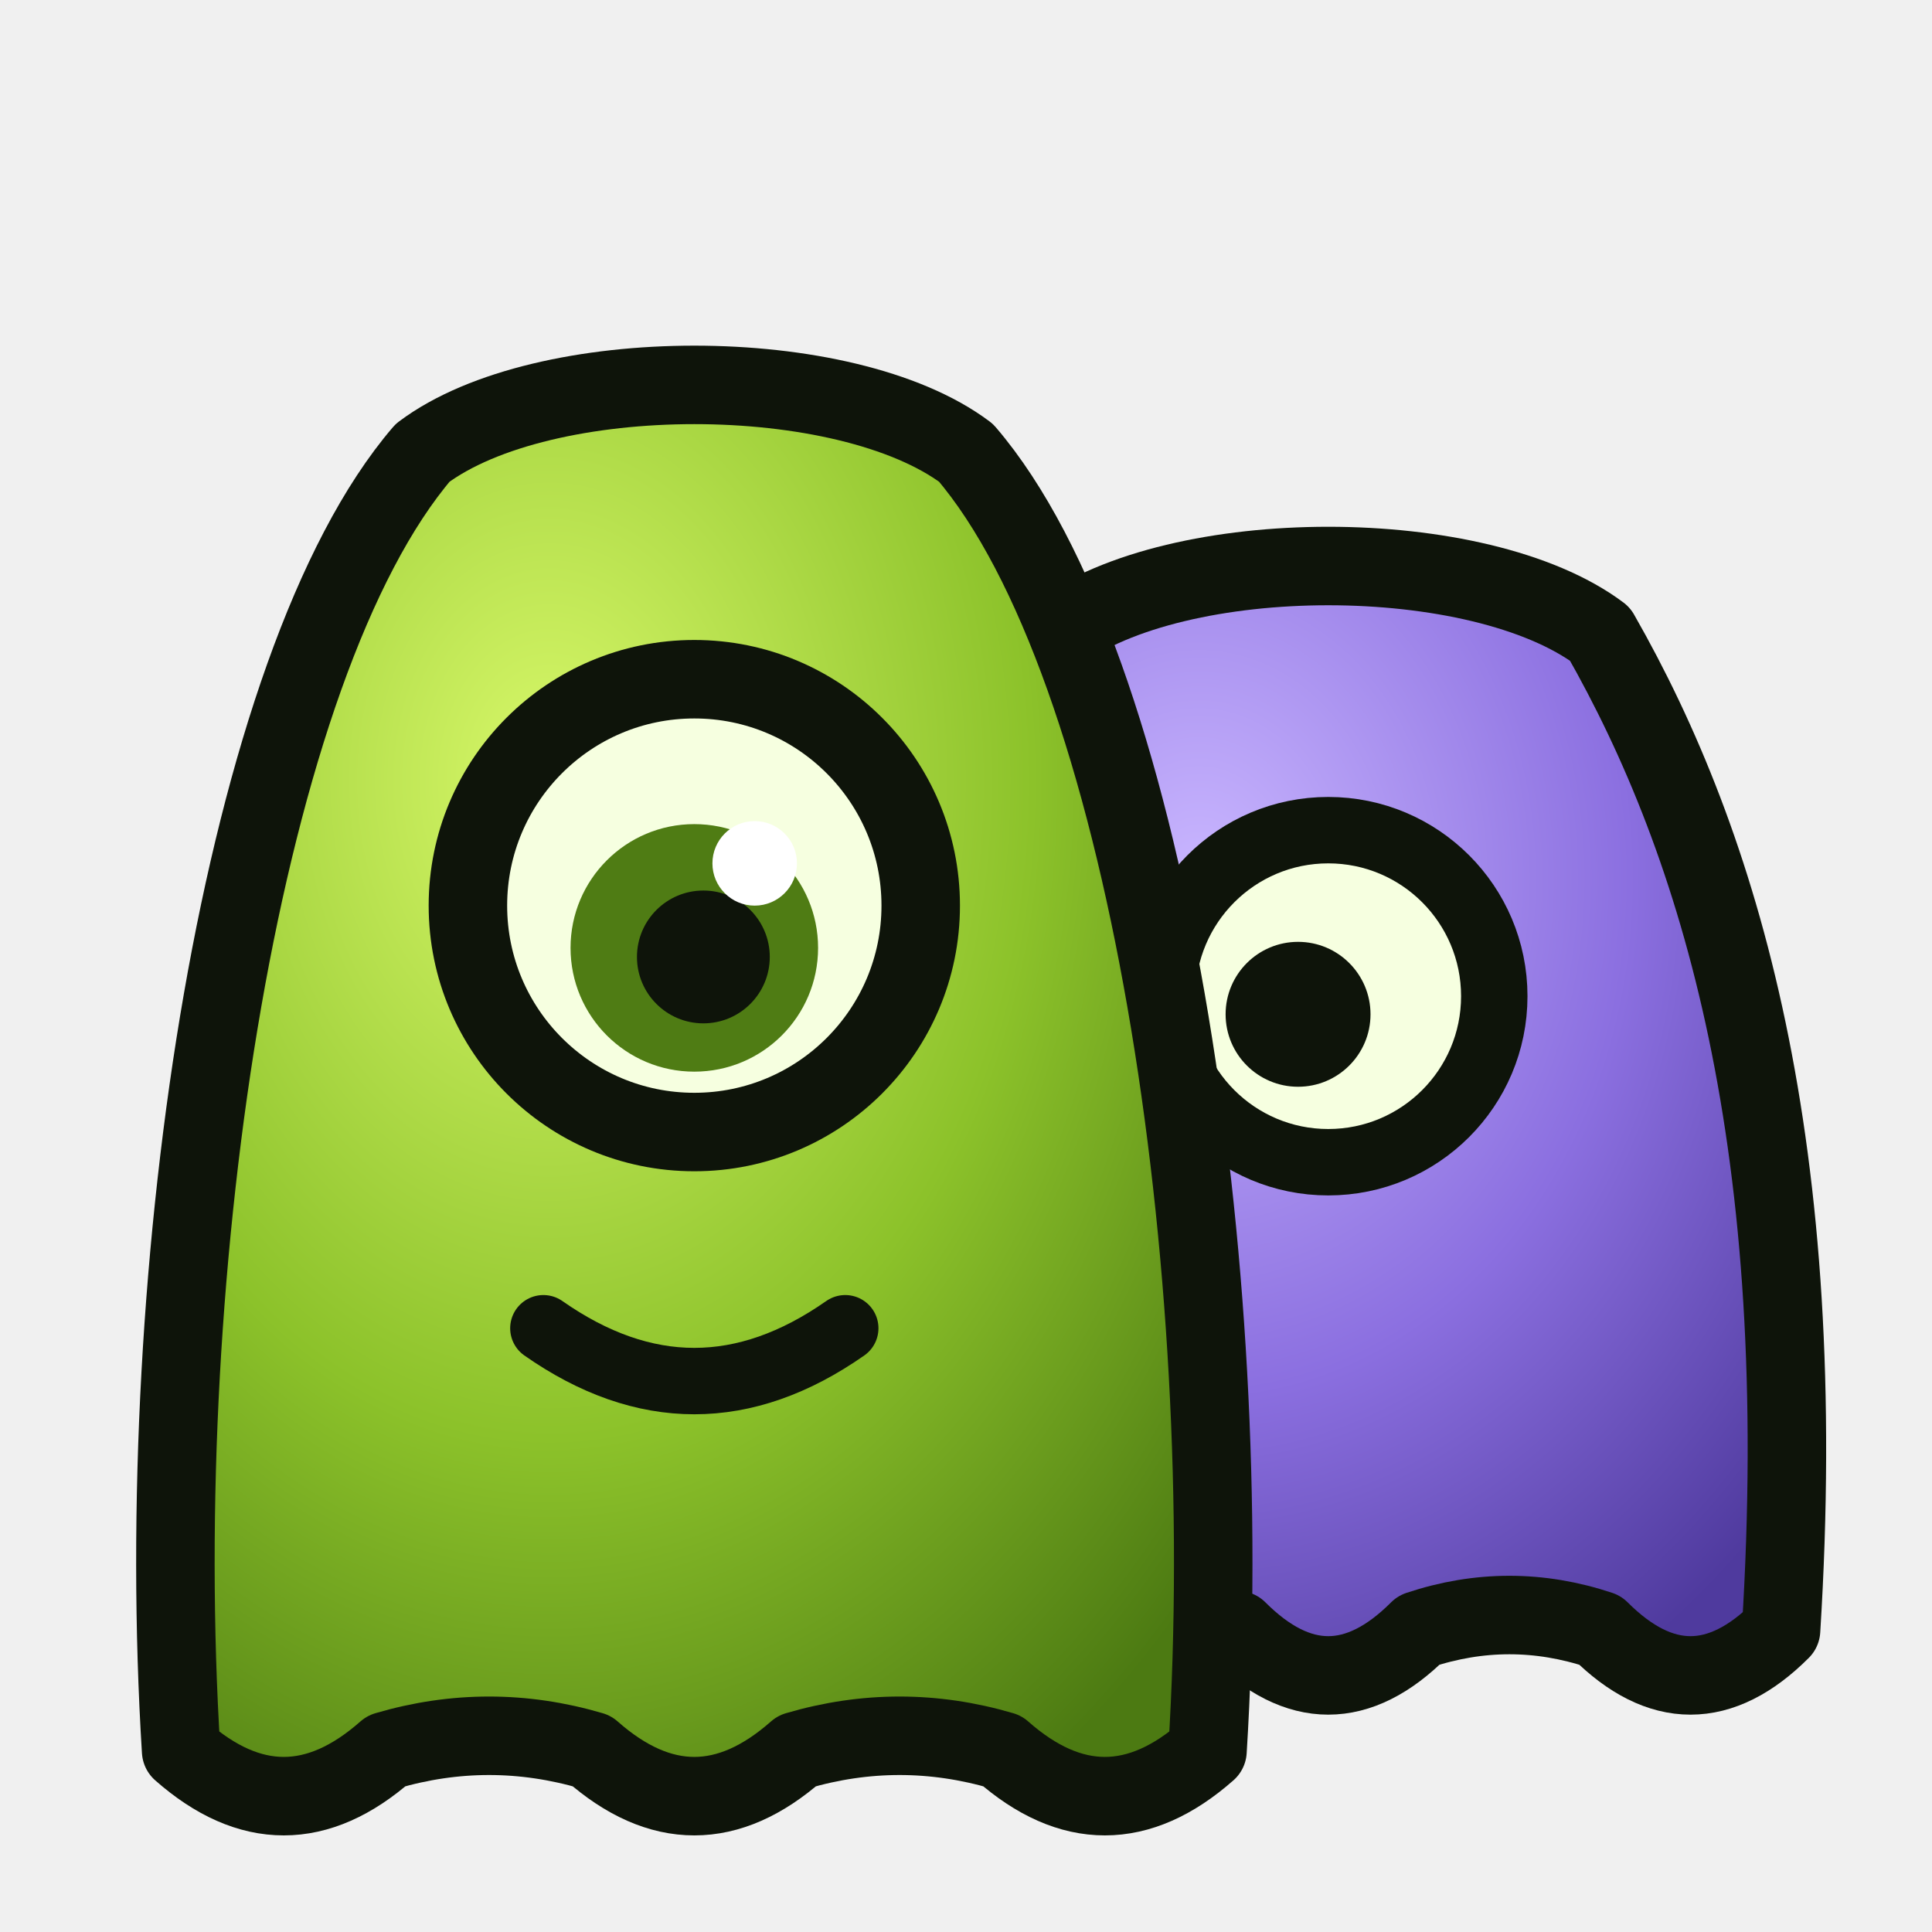
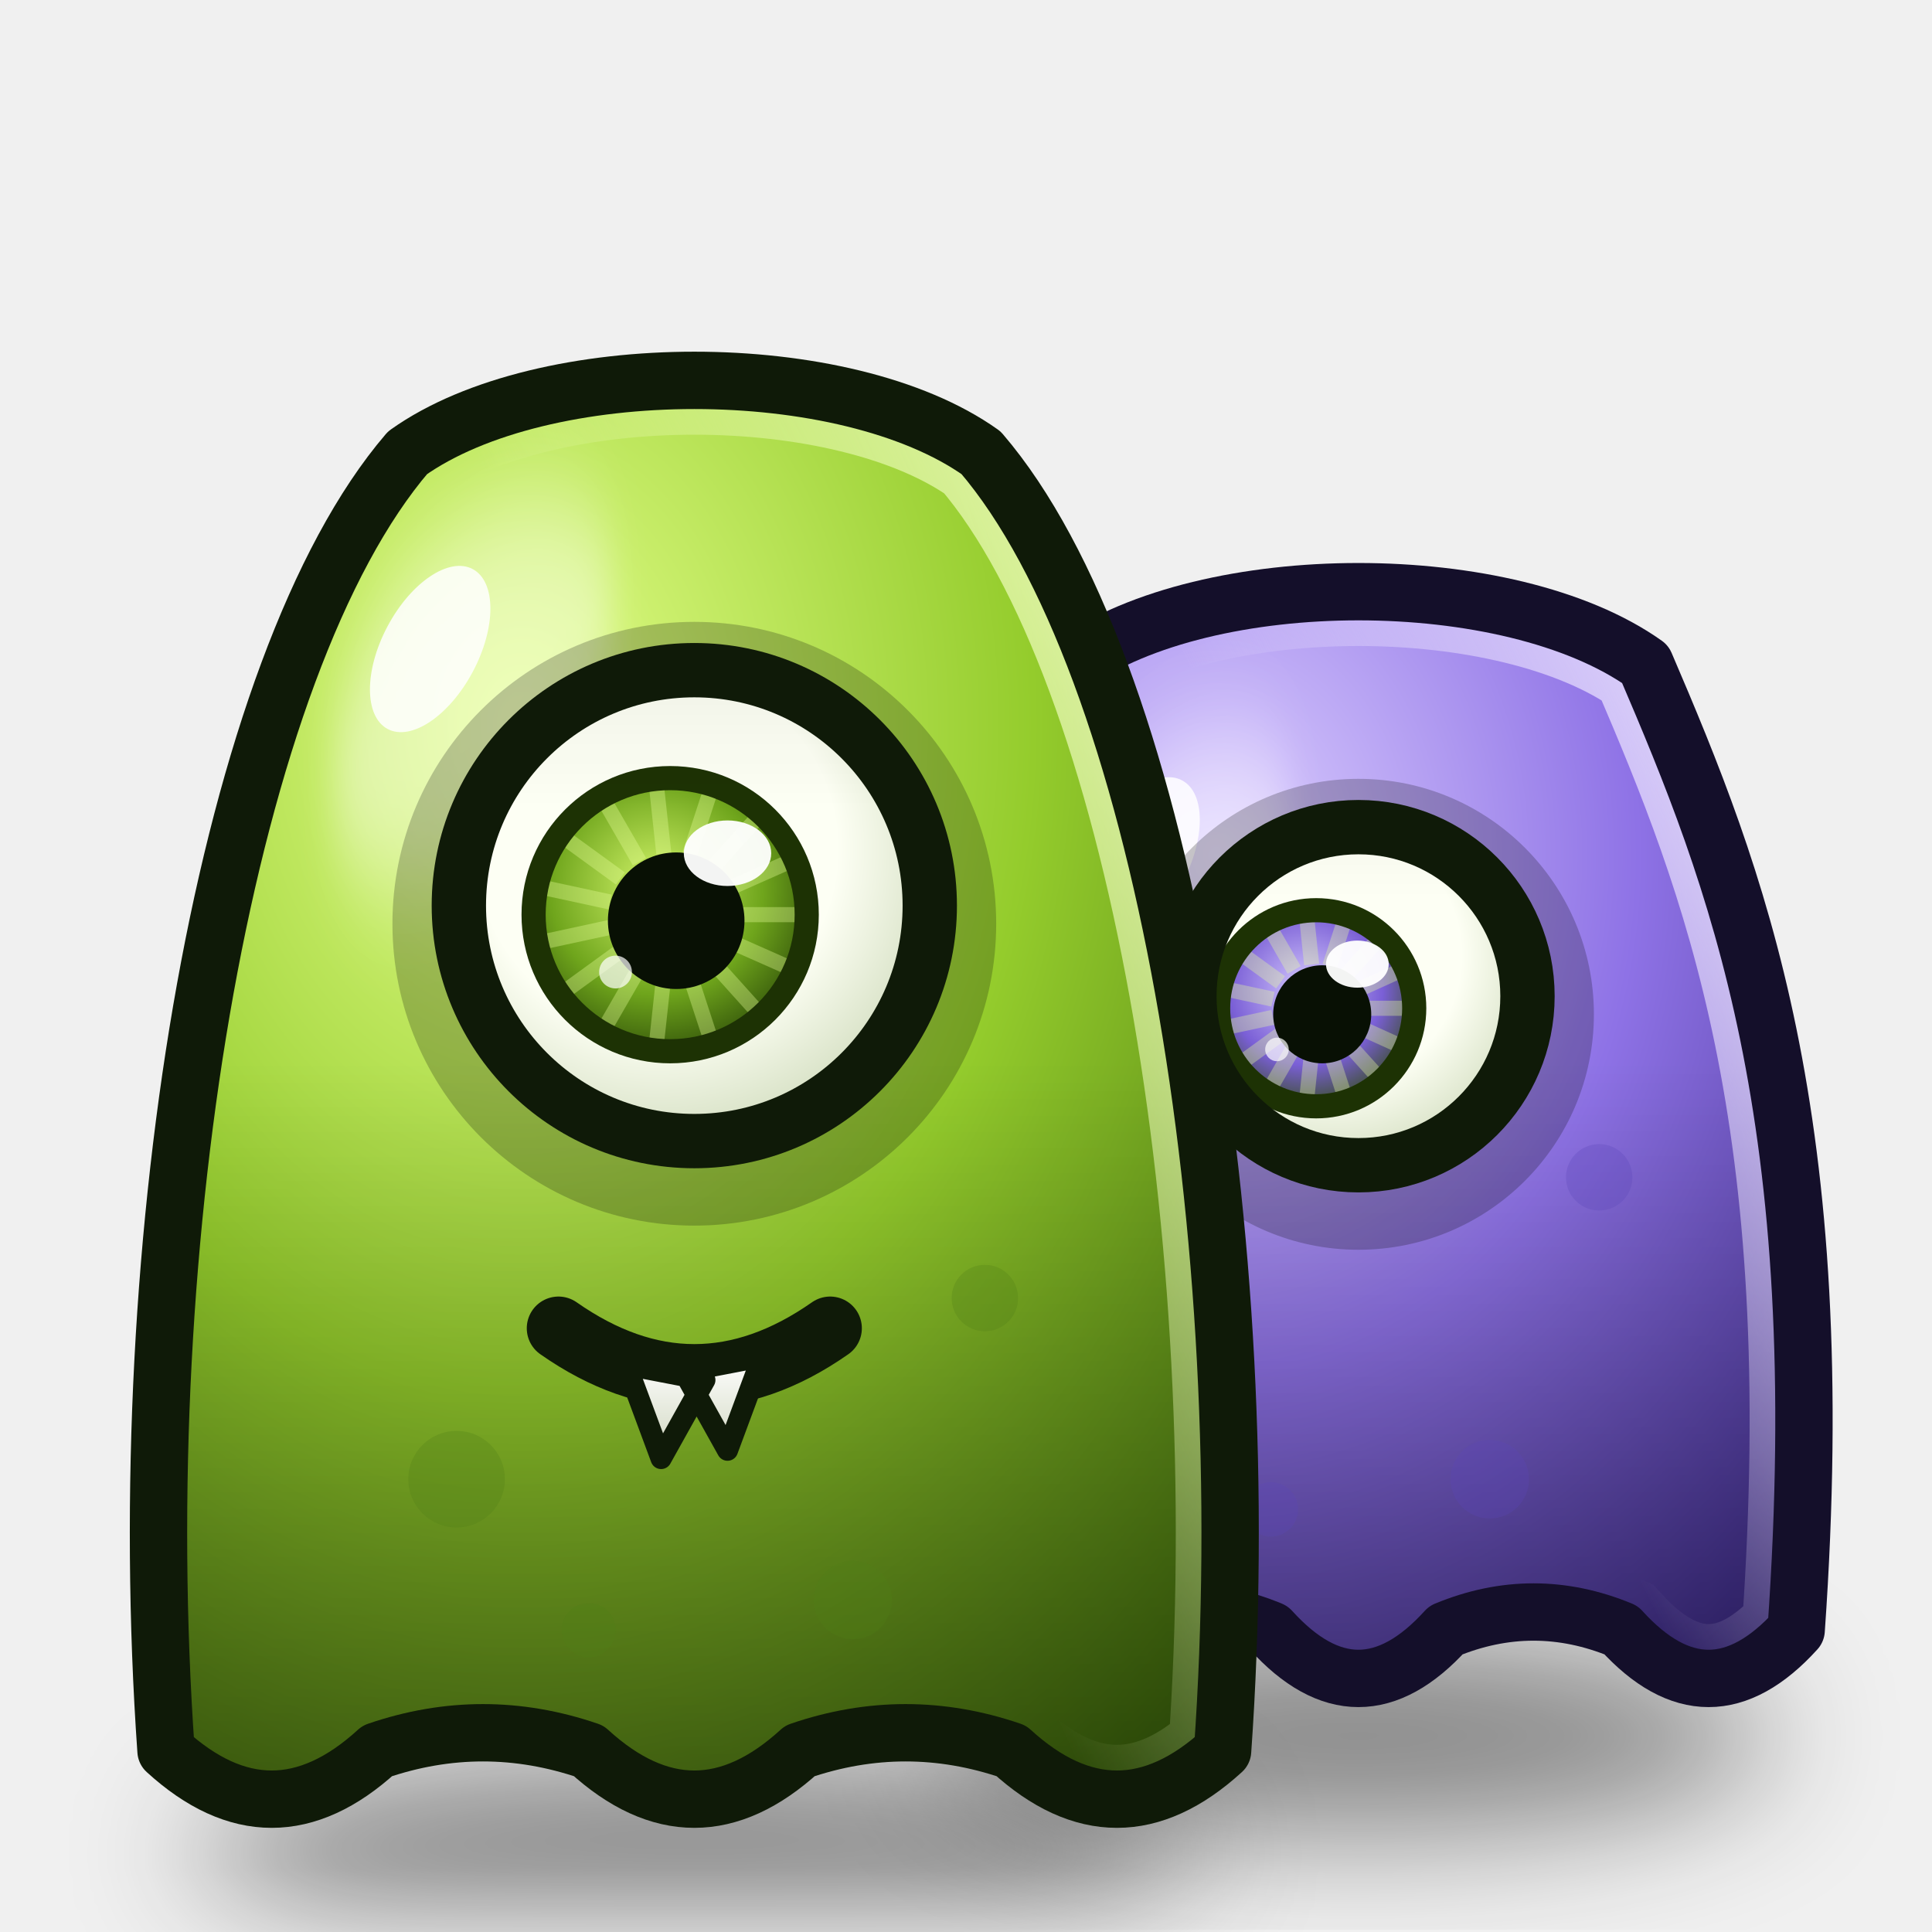
- <svg xmlns="http://www.w3.org/2000/svg" viewBox="0 0 64 64">
+ <svg xmlns="http://www.w3.org/2000/svg" viewBox="0 0 64 64" width="64" height="64">
  <defs>
-     <radialGradient id="b" cx=".36" cy=".28" r=".85">
-       <stop offset="0" stop-color="#d8f86a" />
-       <stop offset=".55" stop-color="#8cc22a" />
-       <stop offset="1" stop-color="#4c7a12" />
+     <radialGradient id="m131b" cx=".34" cy=".24" r=".95">
+       <stop offset="0" stop-color="#ddd0ff" />
+       <stop offset=".5" stop-color="#8e72e6" />
+       <stop offset="1" stop-color="#3c2a86" />
    </radialGradient>
-     <radialGradient id="d" cx=".36" cy=".28" r=".85">
-       <stop offset="0" stop-color="#3a4a2a" />
-       <stop offset=".6" stop-color="#1c2614" />
-       <stop offset="1" stop-color="#0c1208" />
-     </radialGradient>
-     <radialGradient id="p" cx=".36" cy=".28" r=".85">
-       <stop offset="0" stop-color="#c9b6ff" />
-       <stop offset=".55" stop-color="#8b6fe0" />
-       <stop offset="1" stop-color="#4f3a9e" />
-     </radialGradient>
-     <filter id="gl" x="-50%" y="-50%" width="200%" height="200%">
-       <feGaussianBlur stdDeviation="1.6" result="x" />
-       <feMerge>
-         <feMergeNode in="x" />
-         <feMergeNode in="SourceGraphic" />
-       </feMerge>
+     <linearGradient id="m131ao" x1="0" y1="0" x2="0" y2="1">
+       <stop offset=".55" stop-color="#000" stop-opacity="0" />
+       <stop offset="1" stop-color="#000" stop-opacity=".42" />
+     </linearGradient>
+     <linearGradient id="m131rim" x1="1" y1=".2" x2="0" y2=".8">
+       <stop offset="0" stop-color="#efe8ff" stop-opacity=".95" />
+       <stop offset=".45" stop-color="#efe8ff" stop-opacity="0" />
+     </linearGradient>
+     <clipPath id="m131c">
+       <path d="M30.5,54 C29.3,37 32.5,29 35.5,22 C40,18.8 50,18.8 54.5,22 C57.5,29 60.7,37 59.5,54 Q56.60,57.2 53.70,54 Q50.80,52.8 47.90,54 Q45.00,57.2 42.10,54 Q39.20,52.8 36.30,54 Q33.40,57.2 30.50,54Z" />
+     </clipPath>
+     <filter id="m131bl" x="-50%" y="-50%" width="200%" height="200%">
+       <feGaussianBlur stdDeviation="1.3" />
+     </filter>
+     <filter id="m131sh" x="-50%" y="-50%" width="200%" height="200%">
+       <feGaussianBlur stdDeviation="2.2" />
    </filter>
  </defs>
-   <path d="M29,54 C28,38 31,28 35,21 C39,18 49,18 53,21 C57,28 60,38 59,54 Q56.0,57 53.0,54 Q50.0,53 47.0,54 Q44.0,57 41.0,54 Q38.0,53 35.0,54 Q32.0,57 29.0,54Z" fill="url(#p)" stroke="#0e140a" stroke-width="2.6" stroke-linejoin="round" stroke-linecap="round" />
-   <circle cx="44" cy="33" r="5.5" fill="#f6ffe0" stroke="#0e140a" stroke-width="2.2" stroke-linejoin="round" stroke-linecap="round" />
-   <circle cx="43" cy="33.6" r="2.4" fill="#0e140a" />
-   <path d="M6,58 C5,42 8,22 14,15 C18,12 28,12 32,15 C38,22 41,42 40,58 Q36.6,61 33.2,58 Q29.8,57 26.4,58 Q23.0,61 19.6,58 Q16.2,57 12.8,58 Q9.4,61 6.0,58Z" fill="url(#b)" stroke="#0e140a" stroke-width="2.6" stroke-linejoin="round" stroke-linecap="round" />
-   <circle cx="23" cy="30" r="7.5" fill="#f6ffe0" stroke="#0e140a" stroke-width="2.6" stroke-linejoin="round" stroke-linecap="round" />
-   <circle cx="23" cy="31.4" r="4.1" fill="#4f7c14" />
-   <circle cx="23.3" cy="31.7" r="2.2" fill="#0e140a" />
-   <circle cx="25" cy="28.6" r="1.4" fill="#fff" />
-   <path d="M18,44 Q23,47.5 28,44" stroke="#0e140a" stroke-width="2.2" fill="none" stroke-linecap="round" />
+   <ellipse cx="45" cy="57.5" rx="13.775" ry="3.2" fill="#000" opacity=".45" filter="url(#m131sh)" />
+   <path d="M30.5,54 C29.3,37 32.5,29 35.5,22 C40,18.8 50,18.8 54.5,22 C57.5,29 60.7,37 59.5,54 Q56.60,57.2 53.70,54 Q50.80,52.8 47.90,54 Q45.00,57.2 42.10,54 Q39.20,52.8 36.30,54 Q33.40,57.2 30.50,54Z" fill="url(#m131b)" />
+   <g clip-path="url(#m131c)">
+     <rect x="0" y="0" width="64" height="64" fill="url(#m131ao)" />
+     <path d="M30.5,54 C29.3,37 32.5,29 35.5,22 C40,18.8 50,18.8 54.5,22 C57.5,29 60.7,37 59.5,54 Q56.60,57.2 53.70,54 Q50.80,52.8 47.90,54 Q45.00,57.2 42.10,54 Q39.20,52.8 36.30,54 Q33.40,57.2 30.50,54Z" fill="none" stroke="url(#m131rim)" stroke-width="3.6" />
+     <g fill="#5a44b8" opacity=".28">
+       <circle cx="38.475" cy="45" r="1.6" />
+       <circle cx="52.975" cy="39" r="1.1" />
+       <circle cx="42.1" cy="50" r=".9" />
+       <circle cx="49.35" cy="49" r="1.3" />
+     </g>
+     <ellipse cx="38.91" cy="30" rx="3.19" ry="5.8" transform="rotate(28 38.91 30)" fill="#fff" opacity="0.42" filter="url(#m131bl)" />
+     <ellipse cx="37.75" cy="28.5" rx="1.6" ry="3" transform="rotate(28 37.75 28.5)" fill="#fff" opacity=".85" />
+   </g>
+   <path d="M30.5,54 C29.3,37 32.5,29 35.5,22 C40,18.8 50,18.8 54.5,22 C57.5,29 60.7,37 59.5,54 Q56.60,57.2 53.70,54 Q50.80,52.8 47.90,54 Q45.00,57.2 42.10,54 Q39.20,52.8 36.30,54 Q33.40,57.2 30.50,54Z" fill="none" stroke="#140f2a" stroke-width="1.9" stroke-linejoin="round" />
+   <defs>
+     <radialGradient id="e132s" cx=".42" cy=".38" r=".7">
+       <stop offset=".55" stop-color="#fdfff4" />
+       <stop offset="1" stop-color="#c9d6b4" />
+     </radialGradient>
+     <radialGradient id="e132i" cx=".45" cy=".4" r=".65">
+       <stop offset="0" stop-color="#d7cbff" />
+       <stop offset=".6" stop-color="#7a5fd6" />
+       <stop offset="1" stop-color="#2d4c08" />
+     </radialGradient>
+     <linearGradient id="e132lid" x1="0" y1="0" x2="0" y2="1">
+       <stop offset="0" stop-color="#000" stop-opacity=".35" />
+       <stop offset=".45" stop-color="#000" stop-opacity="0" />
+     </linearGradient>
+     <clipPath id="e132c">
+       <circle cx="45" cy="33" r="5.6" />
+     </clipPath>
+   </defs>
+   <circle cx="45" cy="33.6" r="7.8" fill="#000" opacity=".22" />
+   <circle cx="45" cy="33" r="5.6" fill="url(#e132s)" />
+   <g clip-path="url(#e132c)">
+     <circle cx="43.6" cy="33.4" r="3.248" fill="url(#e132i)" />
+     <path d="M45.06,33.40 L46.59,33.40 M44.94,33.99 L46.33,34.62 M44.58,34.49 L45.60,35.62 M44.05,34.79 L44.52,36.24 M43.45,34.85 L43.29,36.37 M42.87,34.67 L42.11,35.99 M42.42,34.26 L41.18,35.16 M42.17,33.70 L40.68,34.02 M42.17,33.10 L40.68,32.78 M42.42,32.54 L41.18,31.64 M42.87,32.13 L42.11,30.81 M43.45,31.95 L43.29,30.43 M44.05,32.01 L44.52,30.56 M44.58,32.31 L45.60,31.18 M44.94,32.81 L46.33,32.18 " stroke="#e8ff9c" stroke-opacity=".35" stroke-width=".5" />
+     <circle cx="43.6" cy="33.4" r="3.248" fill="none" stroke="#1d3204" stroke-width="0.8" />
+     <circle cx="43.8" cy="33.6" r="1.624" fill="#081004" />
+     <rect x="0" y="0" width="64" height="64" fill="url(#e132lid)" transform="translate(0 1)" opacity=".9" />
+   </g>
+   <ellipse cx="44.964" cy="31.938" rx="1.039" ry="0.78" fill="#fff" opacity=".95" />
+   <circle cx="42.301" cy="34.764" r="0.39" fill="#fff" opacity=".7" />
+   <circle cx="45" cy="33" r="5.6" fill="none" stroke="#0f1a08" stroke-width="1.8" />
+   <defs>
+     <radialGradient id="m133b" cx=".34" cy=".24" r=".95">
+       <stop offset="0" stop-color="#e4ff8a" />
+       <stop offset=".5" stop-color="#94cc2c" />
+       <stop offset="1" stop-color="#3f6a0c" />
+     </radialGradient>
+     <linearGradient id="m133ao" x1="0" y1="0" x2="0" y2="1">
+       <stop offset=".55" stop-color="#000" stop-opacity="0" />
+       <stop offset="1" stop-color="#000" stop-opacity=".42" />
+     </linearGradient>
+     <linearGradient id="m133rim" x1="1" y1=".2" x2="0" y2=".8">
+       <stop offset="0" stop-color="#f3ffc4" stop-opacity=".95" />
+       <stop offset=".45" stop-color="#f3ffc4" stop-opacity="0" />
+     </linearGradient>
+     <clipPath id="m133c">
+       <path d="M5.5,58 C4.3,41 7.5,22 13.5,15 C18,11.8 28,11.8 32.5,15 C38.5,22 41.7,41 40.5,58 Q37.00,61.2 33.50,58 Q30.00,56.8 26.50,58 Q23.00,61.2 19.50,58 Q16.00,56.8 12.50,58 Q9.00,61.2 5.50,58Z" />
+     </clipPath>
+     <filter id="m133bl" x="-50%" y="-50%" width="200%" height="200%">
+       <feGaussianBlur stdDeviation="1.3" />
+     </filter>
+     <filter id="m133sh" x="-50%" y="-50%" width="200%" height="200%">
+       <feGaussianBlur stdDeviation="2.2" />
+     </filter>
+   </defs>
+   <ellipse cx="23" cy="61.5" rx="16.625" ry="3.2" fill="#000" opacity=".45" filter="url(#m133sh)" />
+   <path d="M5.5,58 C4.3,41 7.5,22 13.5,15 C18,11.8 28,11.8 32.5,15 C38.5,22 41.7,41 40.5,58 Q37.00,61.2 33.50,58 Q30.00,56.8 26.50,58 Q23.00,61.2 19.50,58 Q16.00,56.8 12.50,58 Q9.00,61.2 5.50,58Z" fill="url(#m133b)" />
+   <g clip-path="url(#m133c)">
+     <rect x="0" y="0" width="64" height="64" fill="url(#m133ao)" />
+     <path d="M5.5,58 C4.3,41 7.5,22 13.5,15 C18,11.8 28,11.8 32.5,15 C38.5,22 41.7,41 40.5,58 Q37.00,61.2 33.50,58 Q30.00,56.8 26.50,58 Q23.00,61.2 19.50,58 Q16.00,56.8 12.50,58 Q9.00,61.2 5.50,58Z" fill="none" stroke="url(#m133rim)" stroke-width="3.6" />
+     <g fill="#4f7c14" opacity=".28">
+       <circle cx="15.125" cy="49" r="1.6" />
+       <circle cx="32.625" cy="43" r="1.1" />
+       <circle cx="19.5" cy="54" r=".9" />
+       <circle cx="28.25" cy="53" r="1.3" />
+     </g>
+     <ellipse cx="15.65" cy="23" rx="3.85" ry="7" transform="rotate(28 15.65 23)" fill="#fff" opacity="0.42" filter="url(#m133bl)" />
+     <ellipse cx="14.25" cy="21.5" rx="1.6" ry="3" transform="rotate(28 14.25 21.5)" fill="#fff" opacity=".85" />
+   </g>
+   <path d="M5.5,58 C4.3,41 7.5,22 13.5,15 C18,11.8 28,11.8 32.5,15 C38.5,22 41.7,41 40.5,58 Q37.00,61.2 33.50,58 Q30.00,56.8 26.50,58 Q23.00,61.2 19.50,58 Q16.00,56.8 12.50,58 Q9.00,61.2 5.50,58Z" fill="none" stroke="#0f1a08" stroke-width="1.9" stroke-linejoin="round" />
+   <defs>
+     <radialGradient id="e134s" cx=".42" cy=".38" r=".7">
+       <stop offset=".55" stop-color="#fdfff4" />
+       <stop offset="1" stop-color="#c9d6b4" />
+     </radialGradient>
+     <radialGradient id="e134i" cx=".45" cy=".4" r=".65">
+       <stop offset="0" stop-color="#d3f56a" />
+       <stop offset=".6" stop-color="#6fa51c" />
+       <stop offset="1" stop-color="#2d4c08" />
+     </radialGradient>
+     <linearGradient id="e134lid" x1="0" y1="0" x2="0" y2="1">
+       <stop offset="0" stop-color="#000" stop-opacity=".35" />
+       <stop offset=".45" stop-color="#000" stop-opacity="0" />
+     </linearGradient>
+     <clipPath id="e134c">
+       <circle cx="23" cy="30" r="7.8" />
+     </clipPath>
+   </defs>
+   <circle cx="23" cy="30.6" r="10" fill="#000" opacity=".22" />
+   <circle cx="23" cy="30" r="7.8" fill="url(#e134s)" />
+   <g clip-path="url(#e134c)">
+     <circle cx="22.2" cy="30.3" r="4.524" fill="url(#e134i)" />
+     <path d="M24.24,30.30 L26.36,30.30 M24.06,31.13 L26.00,31.99 M23.56,31.81 L24.98,33.39 M22.83,32.24 L23.49,34.26 M21.99,32.32 L21.76,34.44 M21.18,32.06 L20.12,33.90 M20.55,31.50 L18.83,32.75 M20.21,30.72 L18.13,31.17 M20.21,29.88 L18.13,29.43 M20.55,29.10 L18.83,27.85 M21.18,28.54 L20.12,26.70 M21.99,28.28 L21.76,26.16 M22.83,28.36 L23.49,26.34 M23.56,28.79 L24.98,27.21 M24.06,29.47 L26.00,28.61 " stroke="#e8ff9c" stroke-opacity=".35" stroke-width=".5" />
+     <circle cx="22.2" cy="30.3" r="4.524" fill="none" stroke="#1d3204" stroke-width="0.8" />
+     <circle cx="22.4" cy="30.5" r="2.262" fill="#081004" />
+     <rect x="0" y="0" width="64" height="64" fill="url(#e134lid)" transform="translate(0 -2)" opacity=".9" />
+   </g>
+   <ellipse cx="24.1" cy="28.264" rx="1.448" ry="1.086" fill="#fff" opacity=".95" />
+   <circle cx="20.39" cy="32.2" r="0.543" fill="#fff" opacity=".7" />
+   <circle cx="23" cy="30" r="7.8" fill="none" stroke="#0f1a08" stroke-width="1.8" />
+   <defs>
+     <linearGradient id="t135" x1="0" y1="0" x2="0" y2="1">
+       <stop offset="0" stop-color="#ffffff" />
+       <stop offset="1" stop-color="#cfd6bf" />
+     </linearGradient>
+   </defs>
+   <path d="M18.5,44 Q23,47.15 27.5,44" fill="none" stroke="#0f1a08" stroke-width="2.1" stroke-linecap="round" />
+   <path d="M20.75,45.215 l1.15,3.1 l1.45,-2.6Z M22.65,45.44 l1.45,2.6 l1.15,-3.1Z" fill="url(#t135)" stroke="#0f1a08" stroke-width=".7" stroke-linejoin="round" />
</svg>
